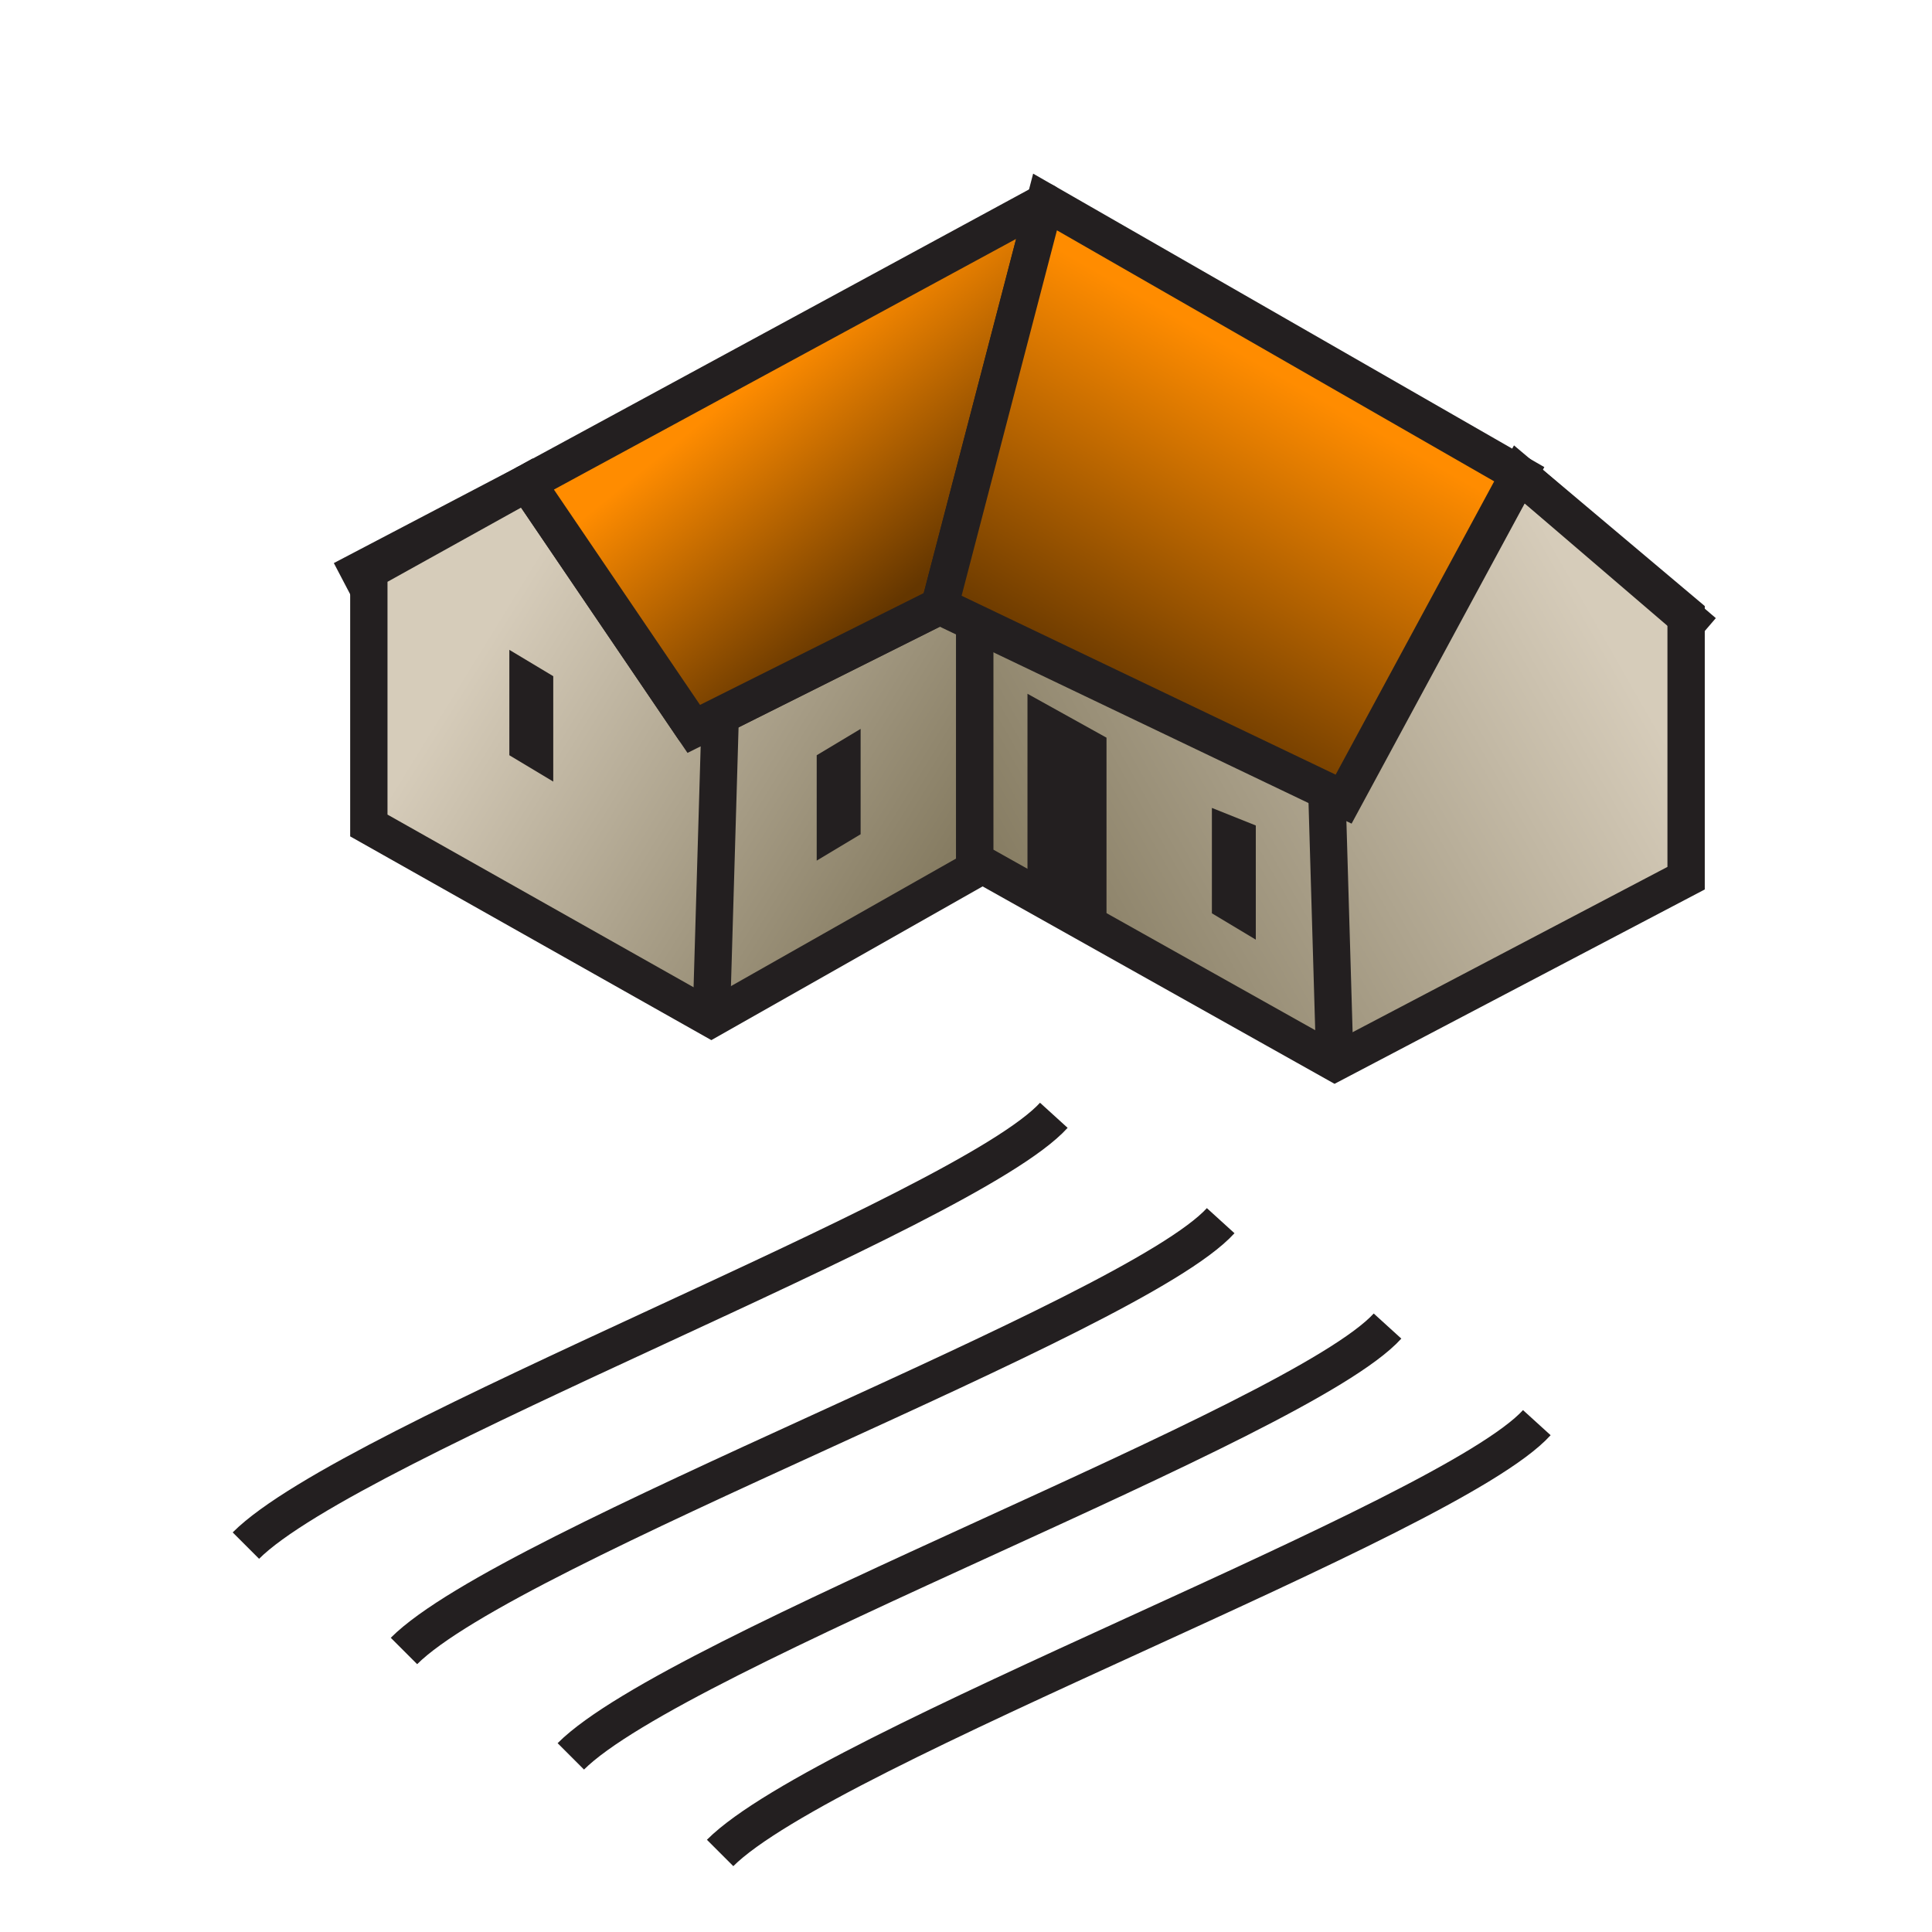
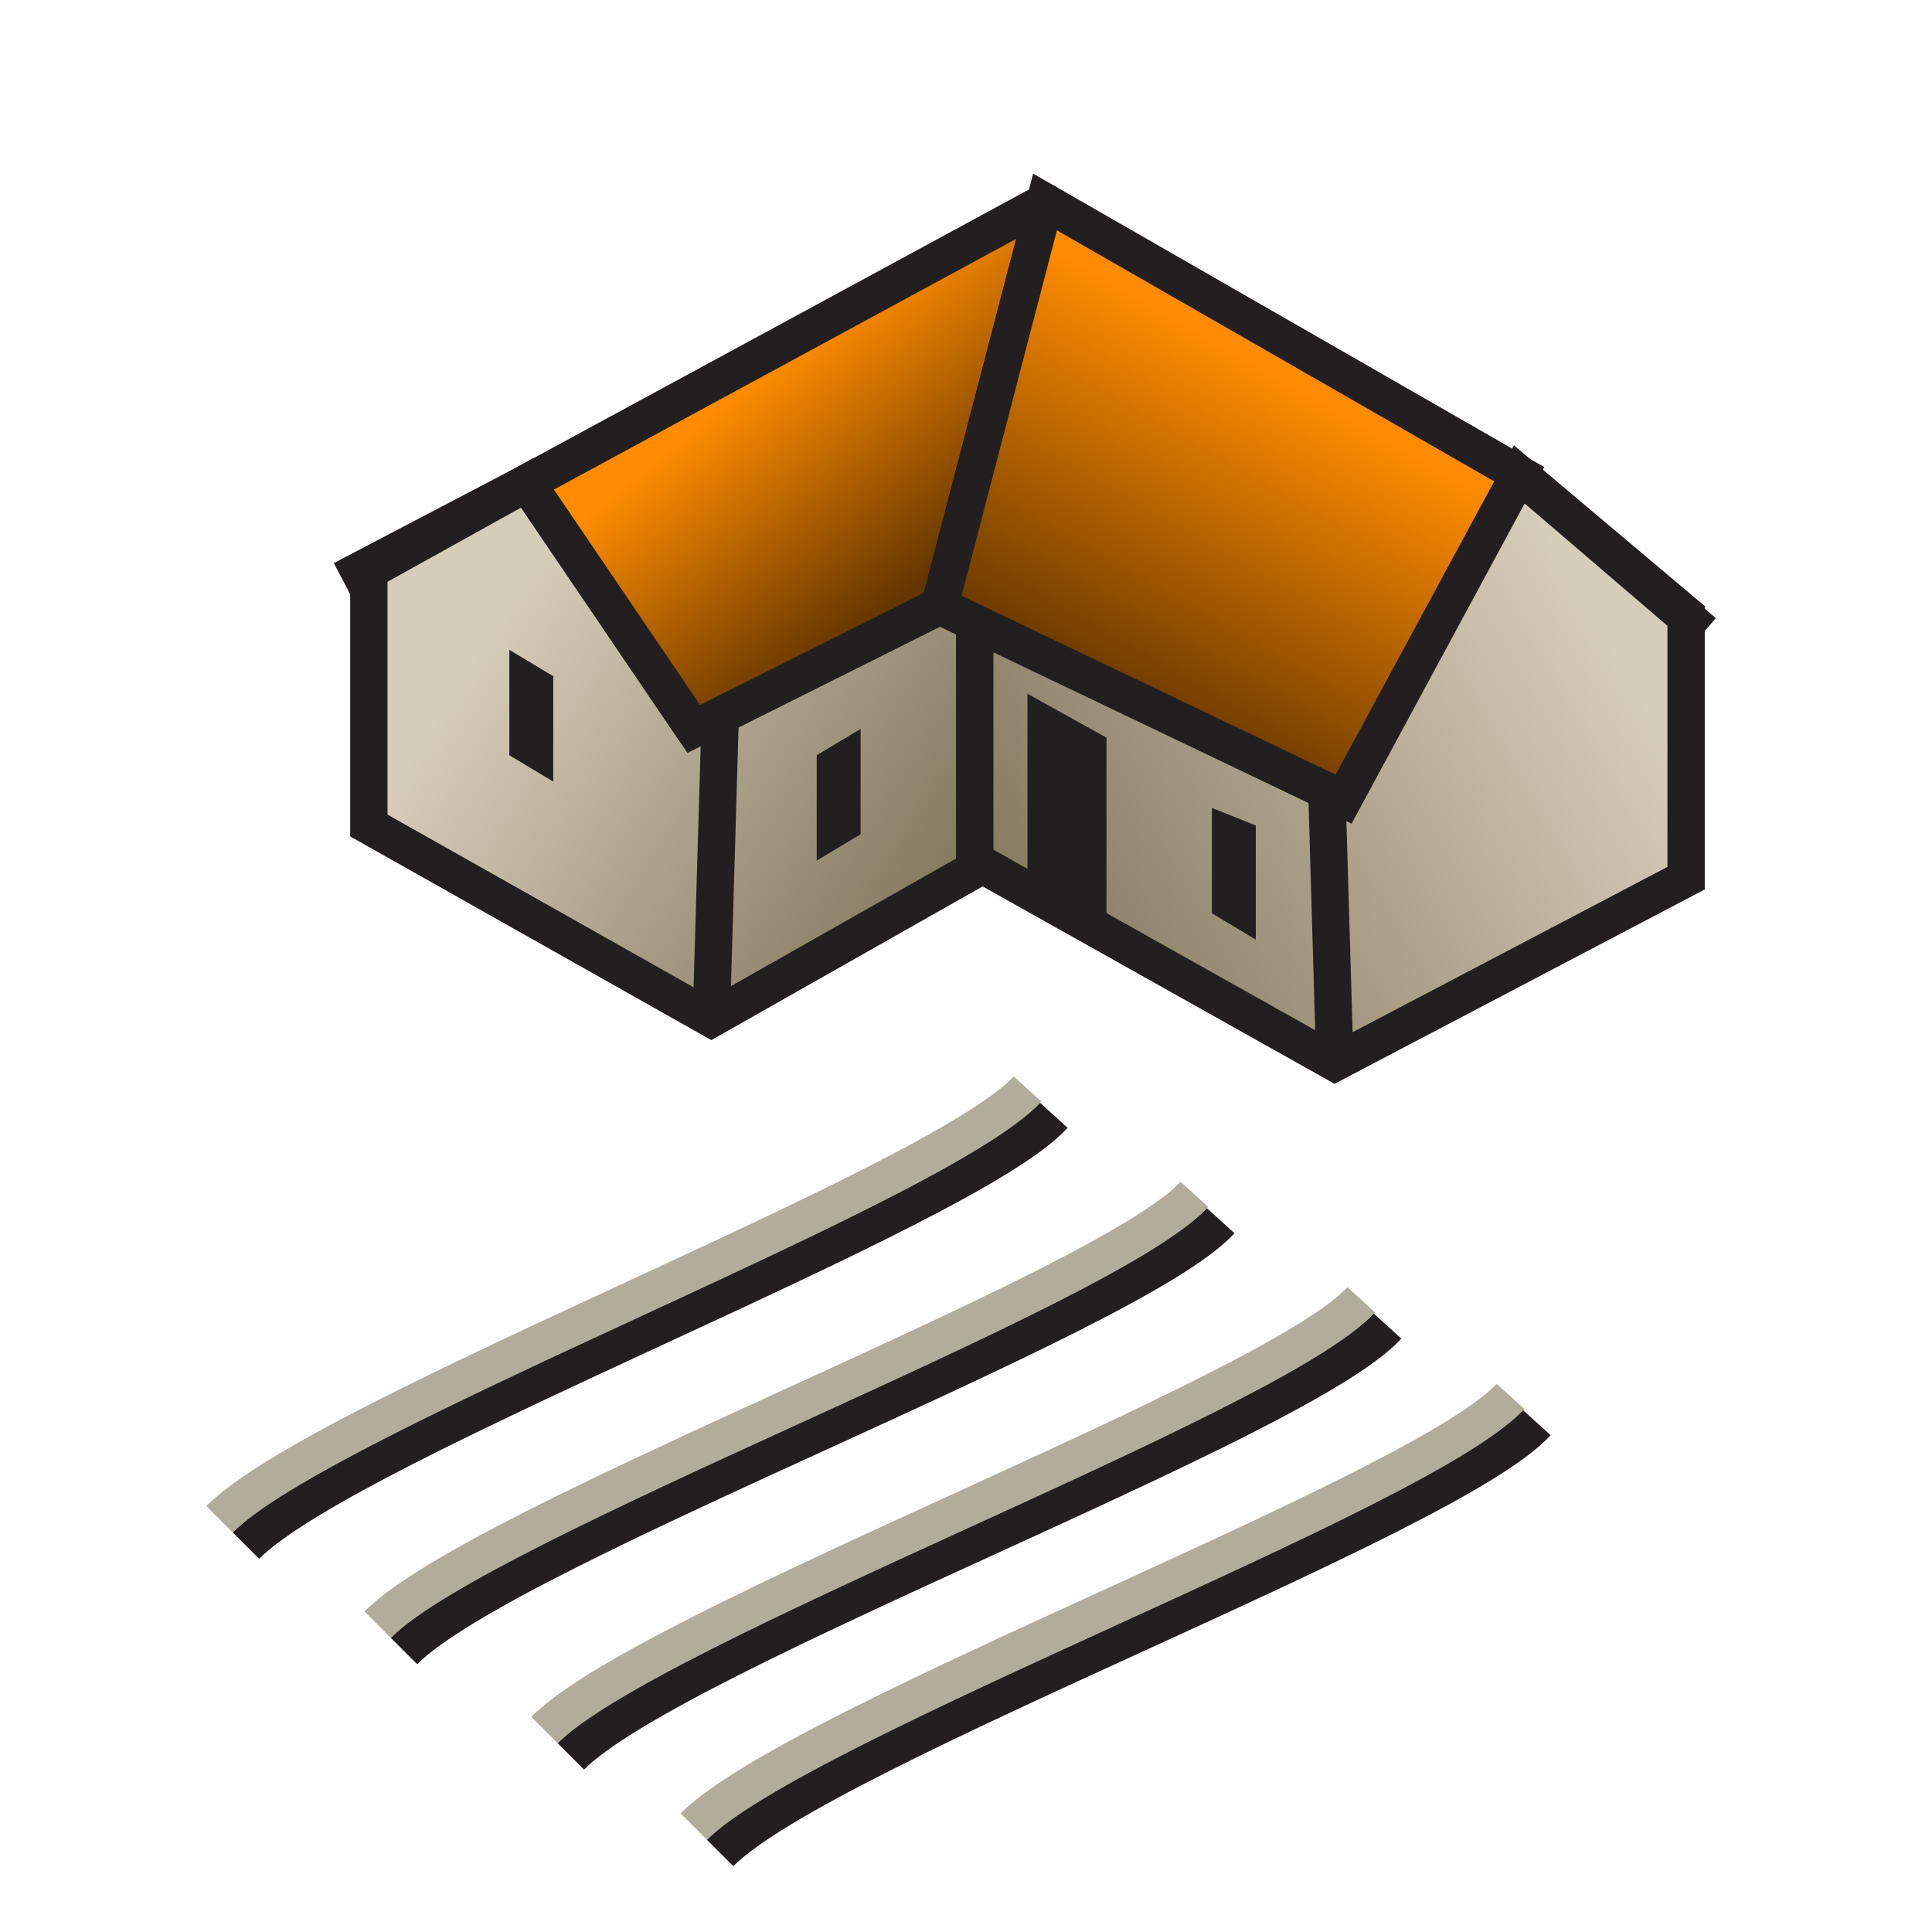
<svg xmlns="http://www.w3.org/2000/svg" version="1.1" id="Calque_1" x="0px" y="0px" viewBox="0 0 22 22" style="enable-background:new 0 0 22 22;" xml:space="preserve">
  <style type="text/css">
	.st0{fill:url(#SVGID_1_);stroke:#231F20;stroke-width:0.425;stroke-miterlimit:10;}
	.st1{fill:none;stroke:#231F20;stroke-width:0.425;stroke-miterlimit:10;}
	.st2{fill:#231F20;}
	.st3{fill:url(#SVGID_2_);stroke:#231F20;stroke-width:0.425;stroke-linecap:round;stroke-linejoin:round;}
	.st4{fill:url(#SVGID_3_);stroke:#231F20;stroke-width:0.425;stroke-miterlimit:10;}
	.st5{fill:url(#SVGID_4_);stroke:#231F20;stroke-width:0.425;stroke-linecap:round;}
	.st6{fill:none;stroke:#231F20;stroke-width:0.425;}
+ 	.st7{fill:none;stroke:#B2AC9D;stroke-width:0.425;}
</style>
  <g>
    <g>
-       <linearGradient id="SVGID_1_" gradientUnits="userSpaceOnUse" x1="5.752" y1="6.904" x2="10.678" y2="9.941">
+       <linearGradient id="SVGID_1_" gradientUnits="userSpaceOnUse" x1="5.763" y1="17.113" x2="10.689" y2="14.077" gradientTransform="matrix(1 0 0 -1 0 24)">
        <stop offset="0" style="stop-color:#D6CCBA" />
        <stop offset="1" style="stop-color:#867C62" />
      </linearGradient>
      <polygon class="st0" points="4.2,9.4 8.1,11.6 11.1,9.9 11.1,6.7 7.9,8.3 6,5.5 4.2,6.5   " />
      <line class="st1" x1="6" y1="5.5" x2="3.9" y2="6.6" />
      <line class="st1" x1="8.2" y1="8.2" x2="8.1" y2="11.6" />
    </g>
    <polygon class="st2" points="6.3,8.9 5.8,8.6 5.8,7.4 6.3,7.7  " />
    <polygon class="st2" points="9.3,9.8 9.8,9.5 9.8,8.3 9.3,8.6  " />
-     <linearGradient id="SVGID_2_" gradientUnits="userSpaceOnUse" x1="8.898" y1="4.059" x2="10.791" y2="6.387">
+     <linearGradient id="SVGID_2_" gradientUnits="userSpaceOnUse" x1="8.894" y1="19.938" x2="10.787" y2="17.609" gradientTransform="matrix(1 0 0 -1 0 24)">
      <stop offset="0" style="stop-color:#FF8C00" />
      <stop offset="1" style="stop-color:#643600" />
    </linearGradient>
    <polygon class="st3" points="6,5.5 7.9,8.3 10.7,6.9 11.9,2.3  " />
    <g>
-       <linearGradient id="SVGID_3_" gradientUnits="userSpaceOnUse" x1="-110.692" y1="6.699" x2="-104.3" y2="10.35" gradientTransform="matrix(-1 0 0 1 -92.6976 0)">
+       <linearGradient id="SVGID_3_" gradientUnits="userSpaceOnUse" x1="-486.704" y1="17.281" x2="-480.311" y2="13.63" gradientTransform="matrix(-1 0 0 -1 -468.6976 24)">
        <stop offset="0" style="stop-color:#D6CCBA" />
        <stop offset="1" style="stop-color:#867C62" />
      </linearGradient>
      <polygon class="st4" points="19.2,10 15.2,12.1 11.1,9.8 11.1,6.7 15.4,8.8 17.3,5.4 19.2,7   " />
      <polygon class="st2" points="14.3,10.7 13.8,10.4 13.8,9.2 14.3,9.4   " />
      <line class="st1" x1="17.3" y1="5.4" x2="19.4" y2="7.2" />
      <line class="st1" x1="15.1" y1="8.7" x2="15.2" y2="12.1" />
-       <linearGradient id="SVGID_4_" gradientUnits="userSpaceOnUse" x1="-107.119" y1="4.184" x2="-105.005" y2="7.885" gradientTransform="matrix(-1 0 0 1 -92.6976 0)">
+       <linearGradient id="SVGID_4_" gradientUnits="userSpaceOnUse" x1="-483.153" y1="19.797" x2="-481.039" y2="16.096" gradientTransform="matrix(-1 0 0 -1 -468.6976 24)">
        <stop offset="0" style="stop-color:#FF8C00" />
        <stop offset="1" style="stop-color:#643600" />
      </linearGradient>
      <polygon class="st5" points="17.3,5.4 15.3,9.1 10.7,6.9 11.9,2.3   " />
    </g>
    <polygon class="st2" points="12.6,10.7 11.7,10.2 11.7,7.9 12.6,8.4  " />
  </g>
  <path class="st6" d="M2.8,17.6C4,16.4,11,13.8,12,12.7" />
  <path class="st6" d="M4.6,18.8c1.2-1.2,8.3-3.8,9.3-4.9" />
  <path class="st6" d="M6.5,20c1.2-1.2,8.3-3.8,9.3-4.9" />
  <path class="st6" d="M8.2,21.1c1.2-1.2,8.3-3.8,9.3-4.9" />
+   <path class="st7" d="M2.5,17.3c1.2-1.2,8.2-3.8,9.2-4.9" />
+   <path class="st7" d="M4.3,18.5c1.2-1.2,8.3-3.8,9.3-4.9" />
+   <path class="st7" d="M6.2,19.7c1.2-1.2,8.3-3.8,9.3-4.9" />
+   <path class="st7" d="M7.9,20.8c1.2-1.2,8.3-3.8,9.3-4.9" />
</svg>
